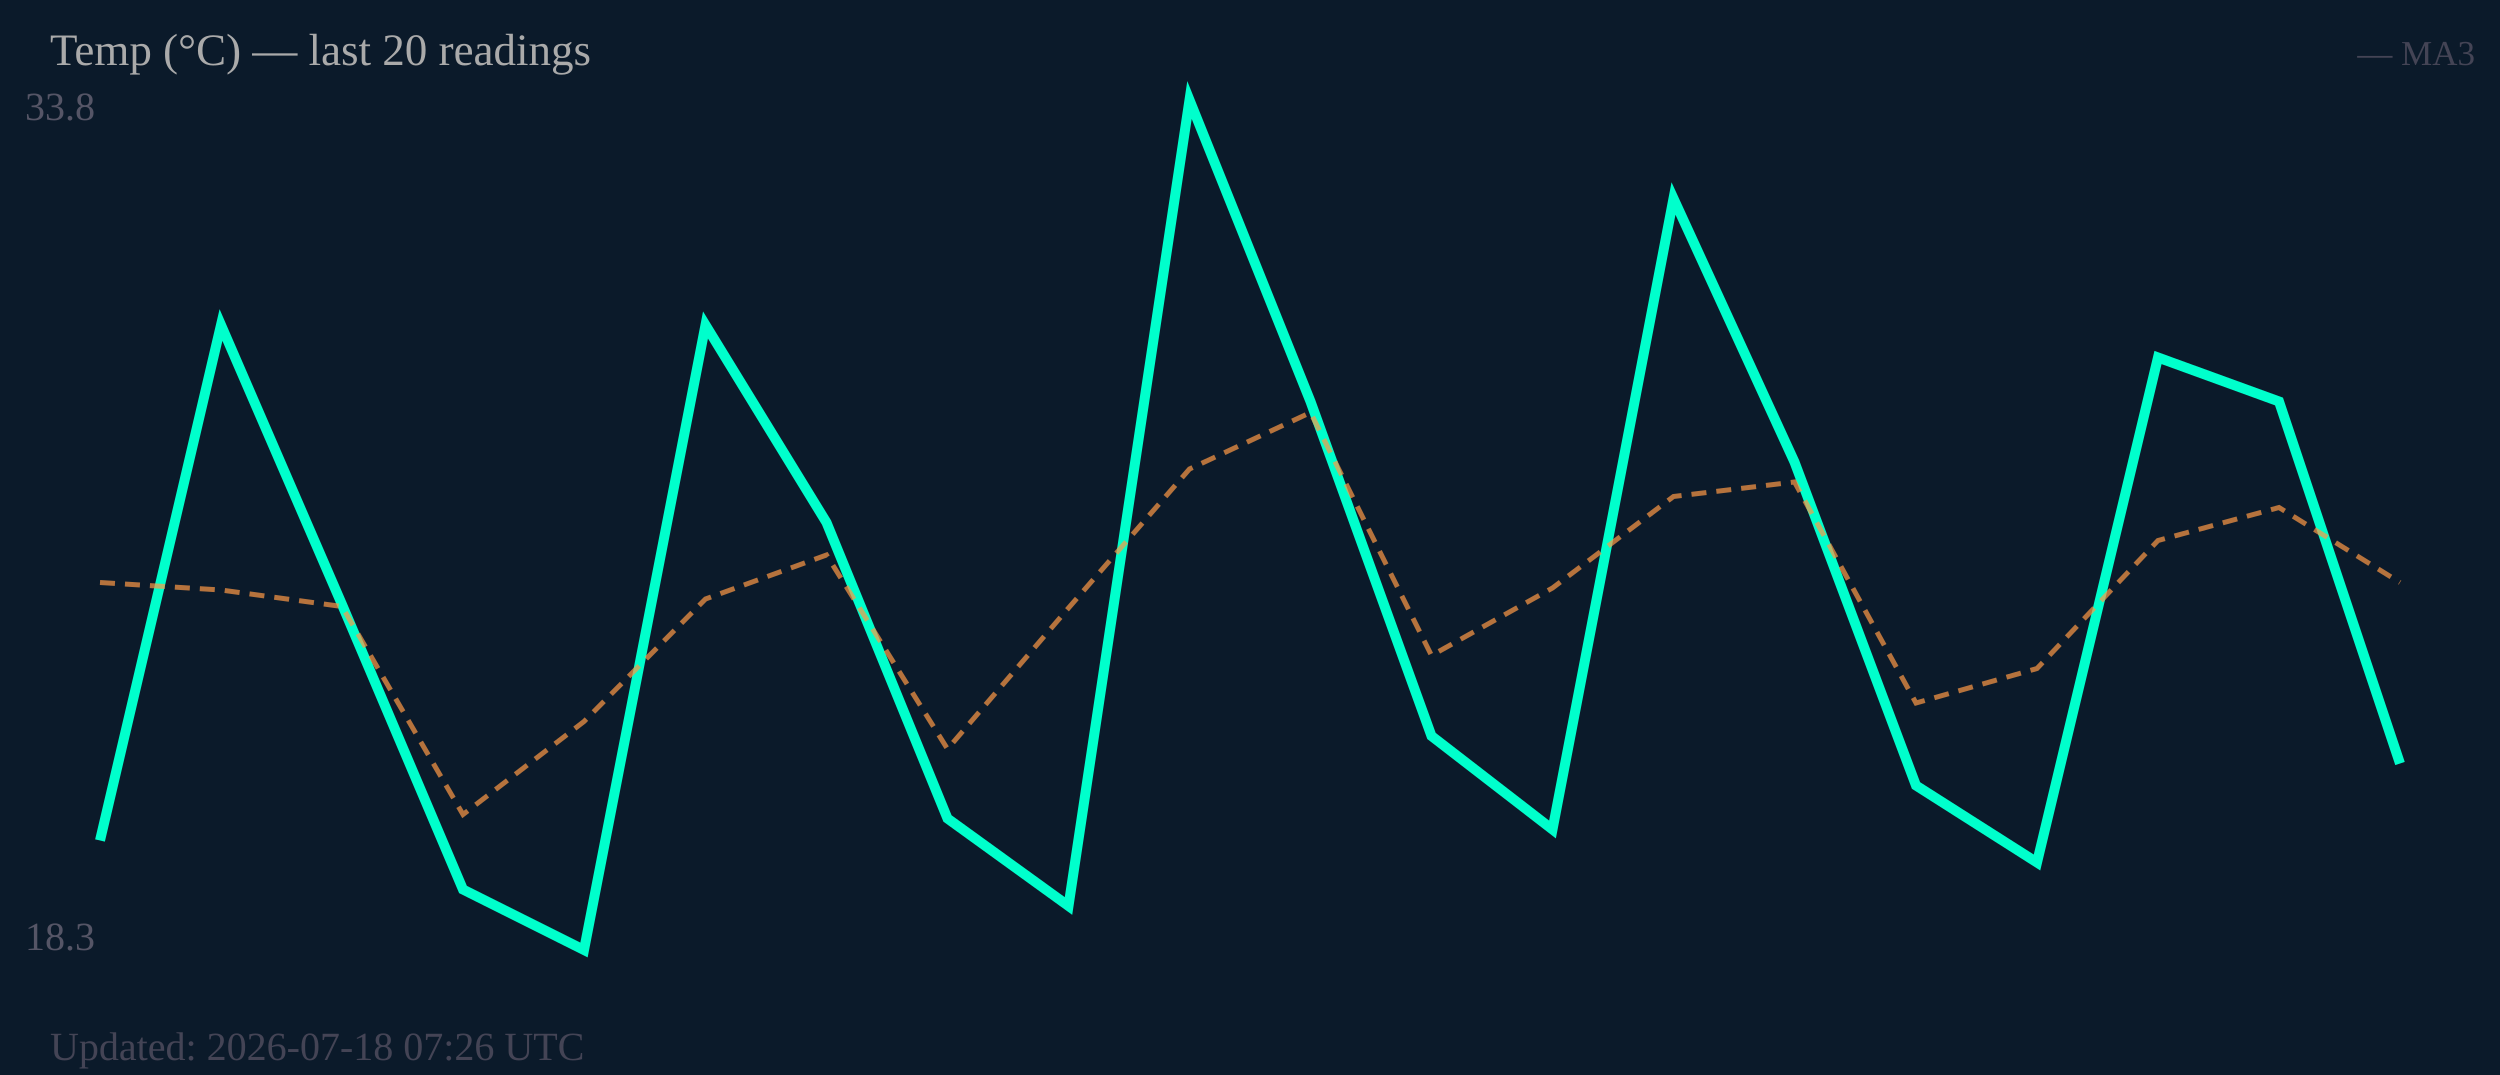
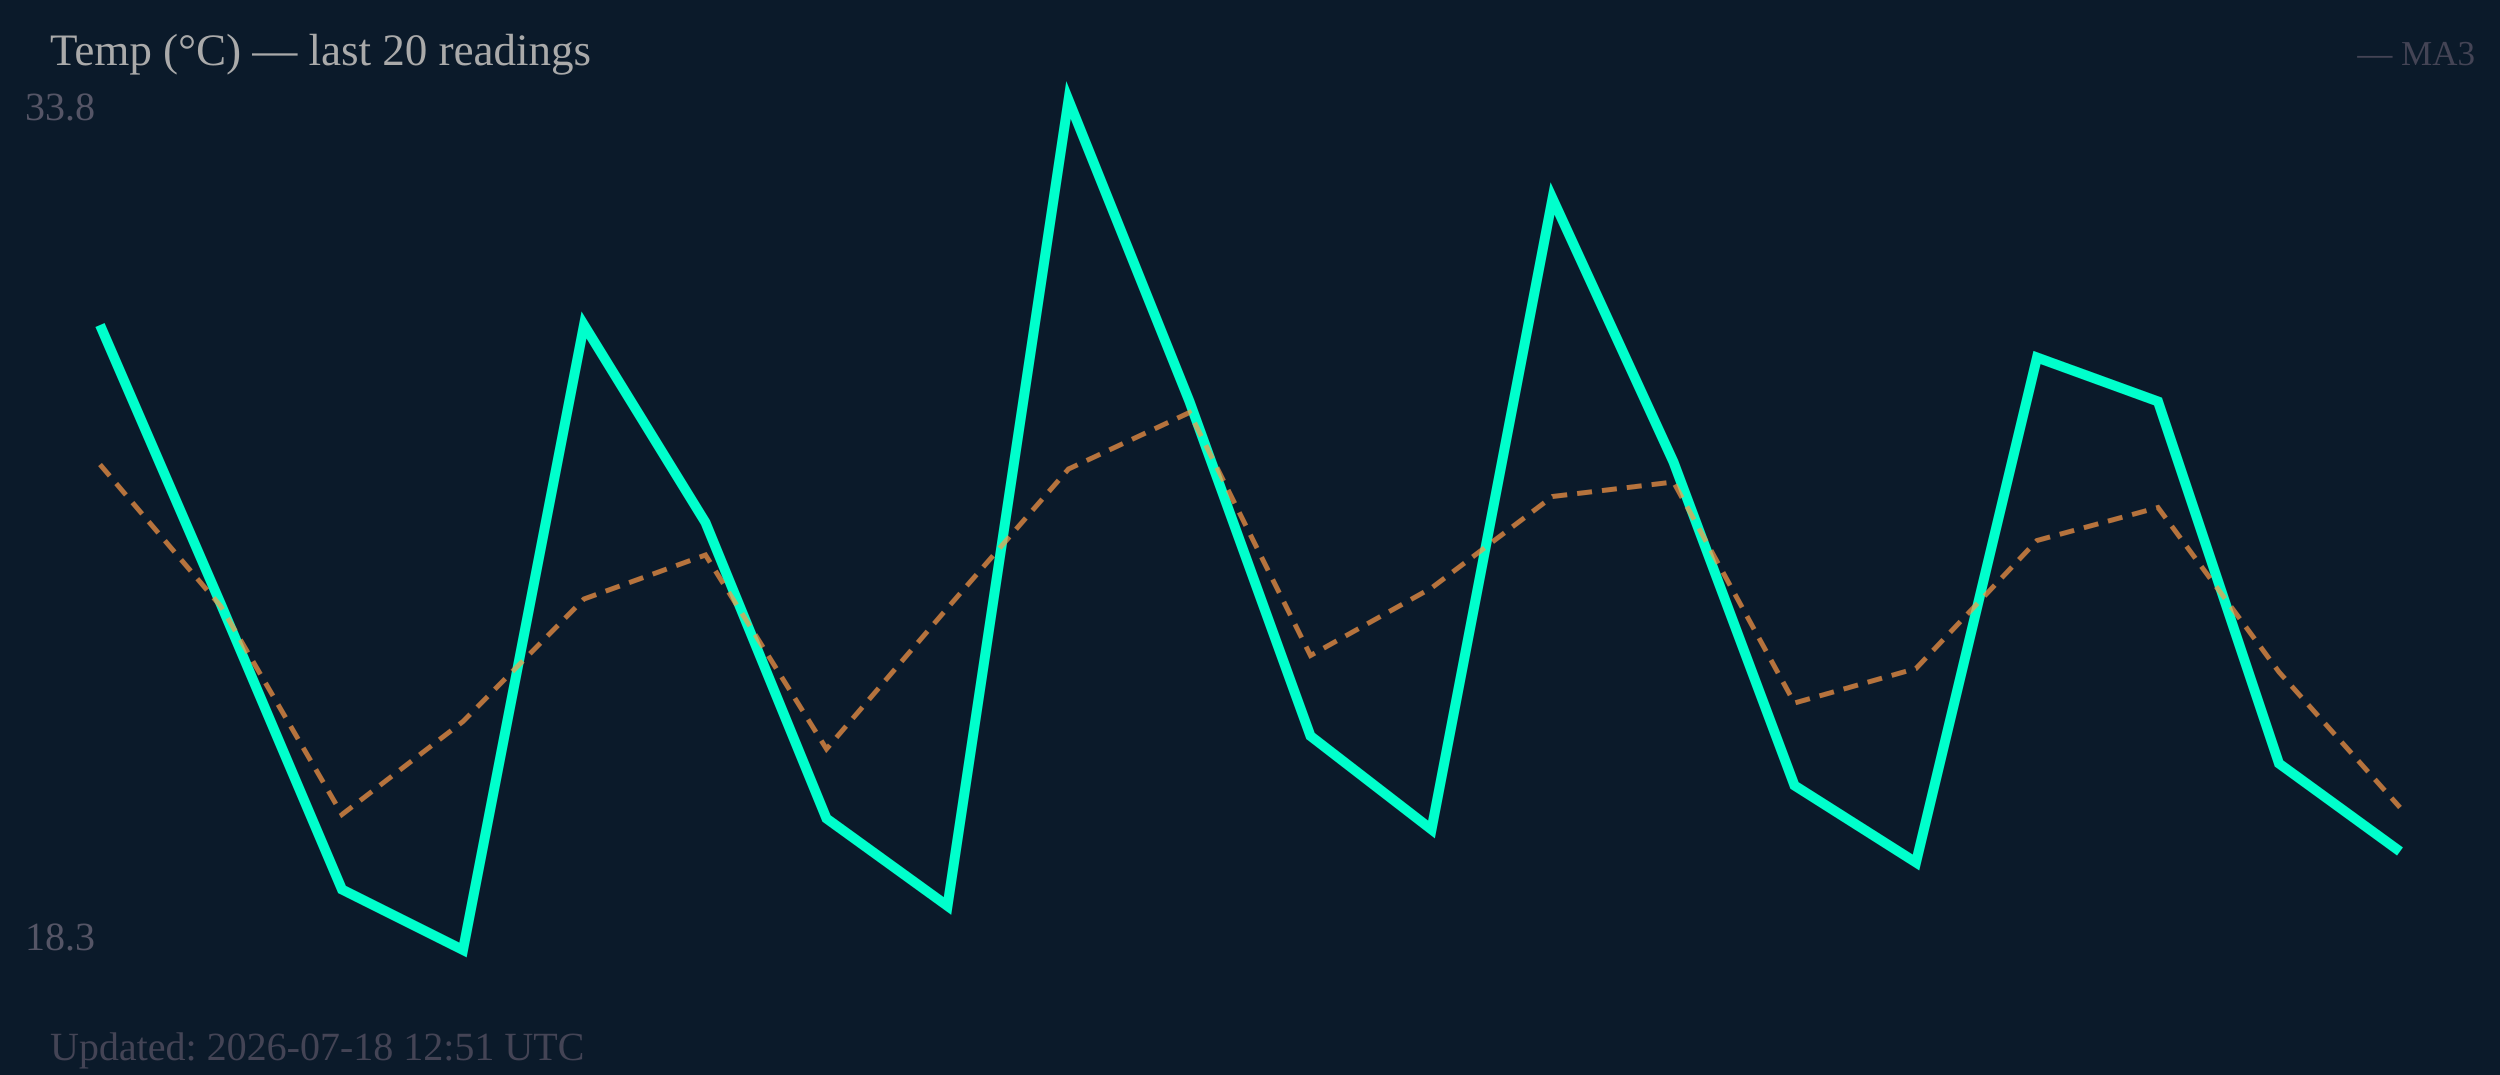
<svg xmlns="http://www.w3.org/2000/svg" width="500" height="215" viewBox="0 0 500 215">
  <rect width="500" height="215" fill="#0b1a2a" />
  <text x="5" y="24" font-size="8" fill="#556">33.8</text>
  <text x="5" y="190" font-size="8" fill="#556">18.3</text>
-   <polyline fill="none" stroke="#00ffcc" stroke-width="2" points="20.0,168.1 44.2,65.0 68.4,120.9 92.6,177.9 116.8,190.0 141.1,65.0 165.3,104.5 189.5,163.7 213.7,181.2 237.9,20.0 262.1,80.3 286.3,147.2 310.5,165.9 334.7,39.7 358.9,92.4 383.2,157.1 407.4,172.5 431.6,71.5 455.8,80.3 480.0,152.7" />
-   <polyline fill="none" stroke="#ff9944" stroke-width="1" stroke-dasharray="3,2" opacity="0.7" points="20.0,116.5 44.2,118.0 68.4,121.3 92.6,162.9 116.8,144.3 141.1,119.8 165.3,111.0 189.5,149.8 213.7,121.6 237.9,93.8 262.1,82.5 286.3,131.1 310.5,117.6 334.7,99.3 358.9,96.4 383.2,140.6 407.4,133.7 431.6,108.1 455.8,101.5 480.0,116.5" />
+   <polyline fill="none" stroke="#00ffcc" stroke-width="2" points="20.0,65.0 44.2,120.9 68.4,177.9 92.6,190.0 116.8,65.0 141.1,104.5 165.3,163.7 189.5,181.2 213.7,20.0 237.9,80.3 262.1,147.2 286.3,165.9 310.5,39.7 334.7,92.4 358.9,157.1 383.2,172.5 407.4,71.5 431.6,80.3 455.8,152.7 480.0,170.3" />
+   <polyline fill="none" stroke="#ff9944" stroke-width="1" stroke-dasharray="3,2" opacity="0.7" points="20.0,92.9 44.2,121.3 68.4,162.9 92.6,144.3 116.8,119.8 141.1,111.0 165.3,149.8 189.5,121.6 213.7,93.8 237.9,82.5 262.1,131.1 286.3,117.6 310.5,99.3 334.7,96.4 358.9,140.6 383.2,133.7 407.4,108.1 431.6,101.5 455.8,134.4 480.0,161.5" />
  <text x="10" y="13" font-size="9" fill="#aaa">Temp (°C) — last 20 readings</text>
  <text x="495" y="13" font-size="7" fill="#445" text-anchor="end">— MA3</text>
-   <text x="10" y="212" font-size="8" fill="#445">Updated: 2026-07-18 07:26 UTC</text>
+   <text x="10" y="212" font-size="8" fill="#445">Updated: 2026-07-18 12:51 UTC</text>
</svg>
